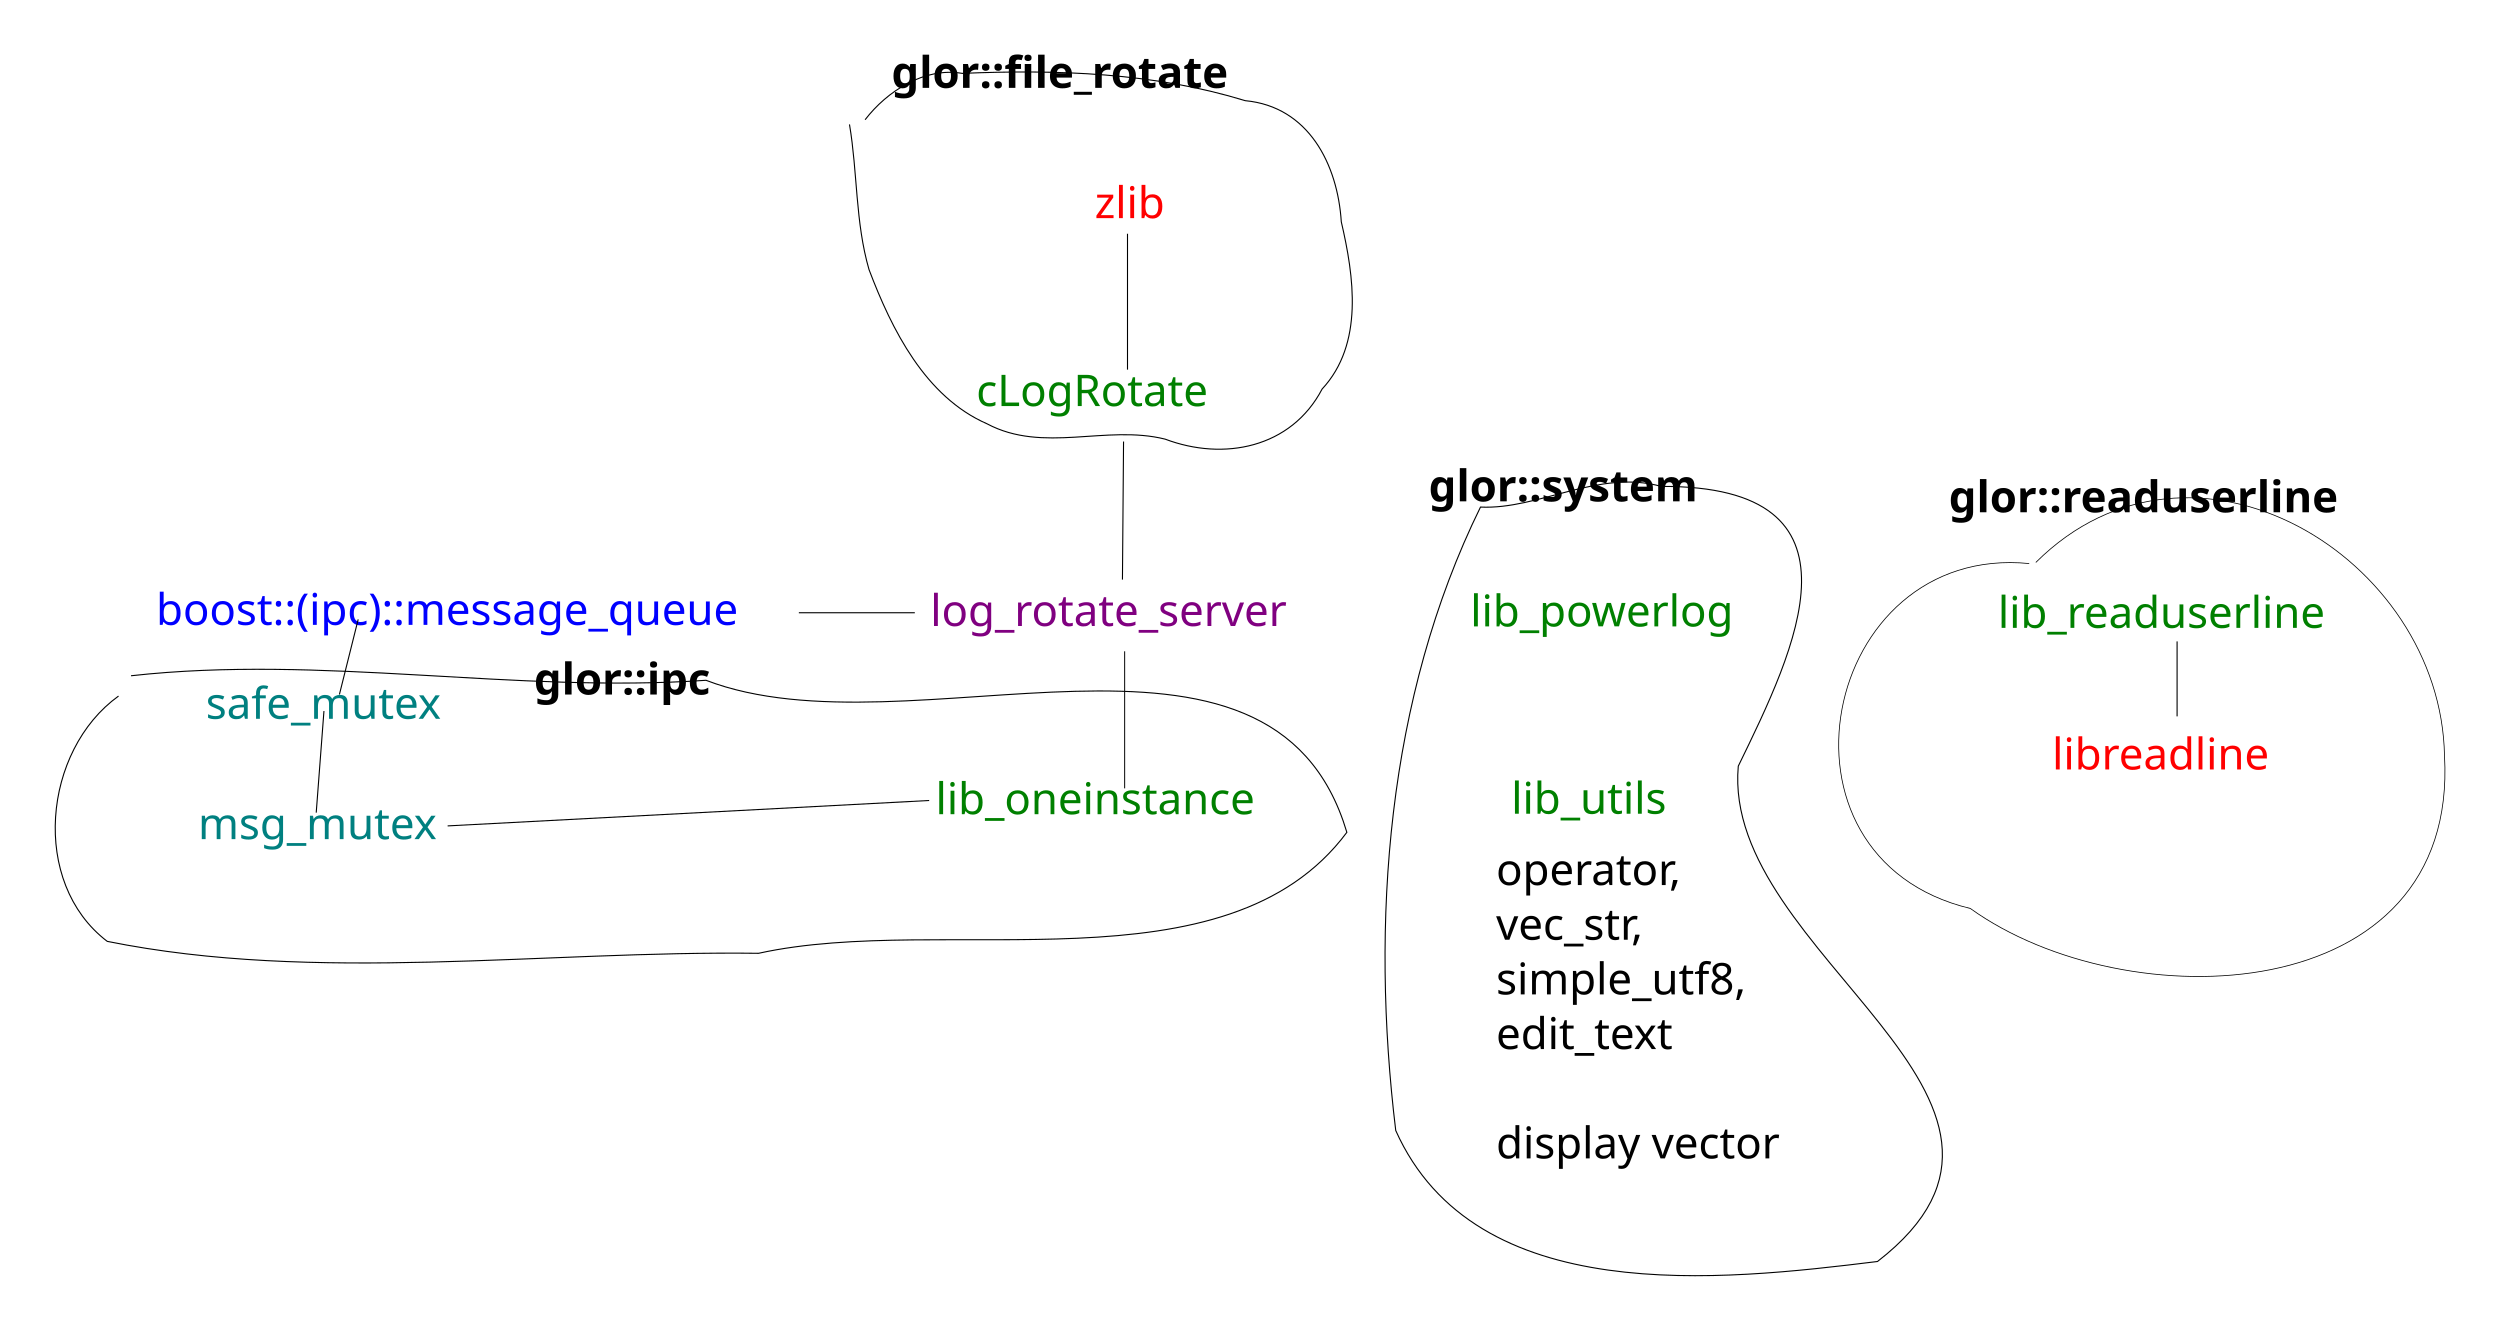
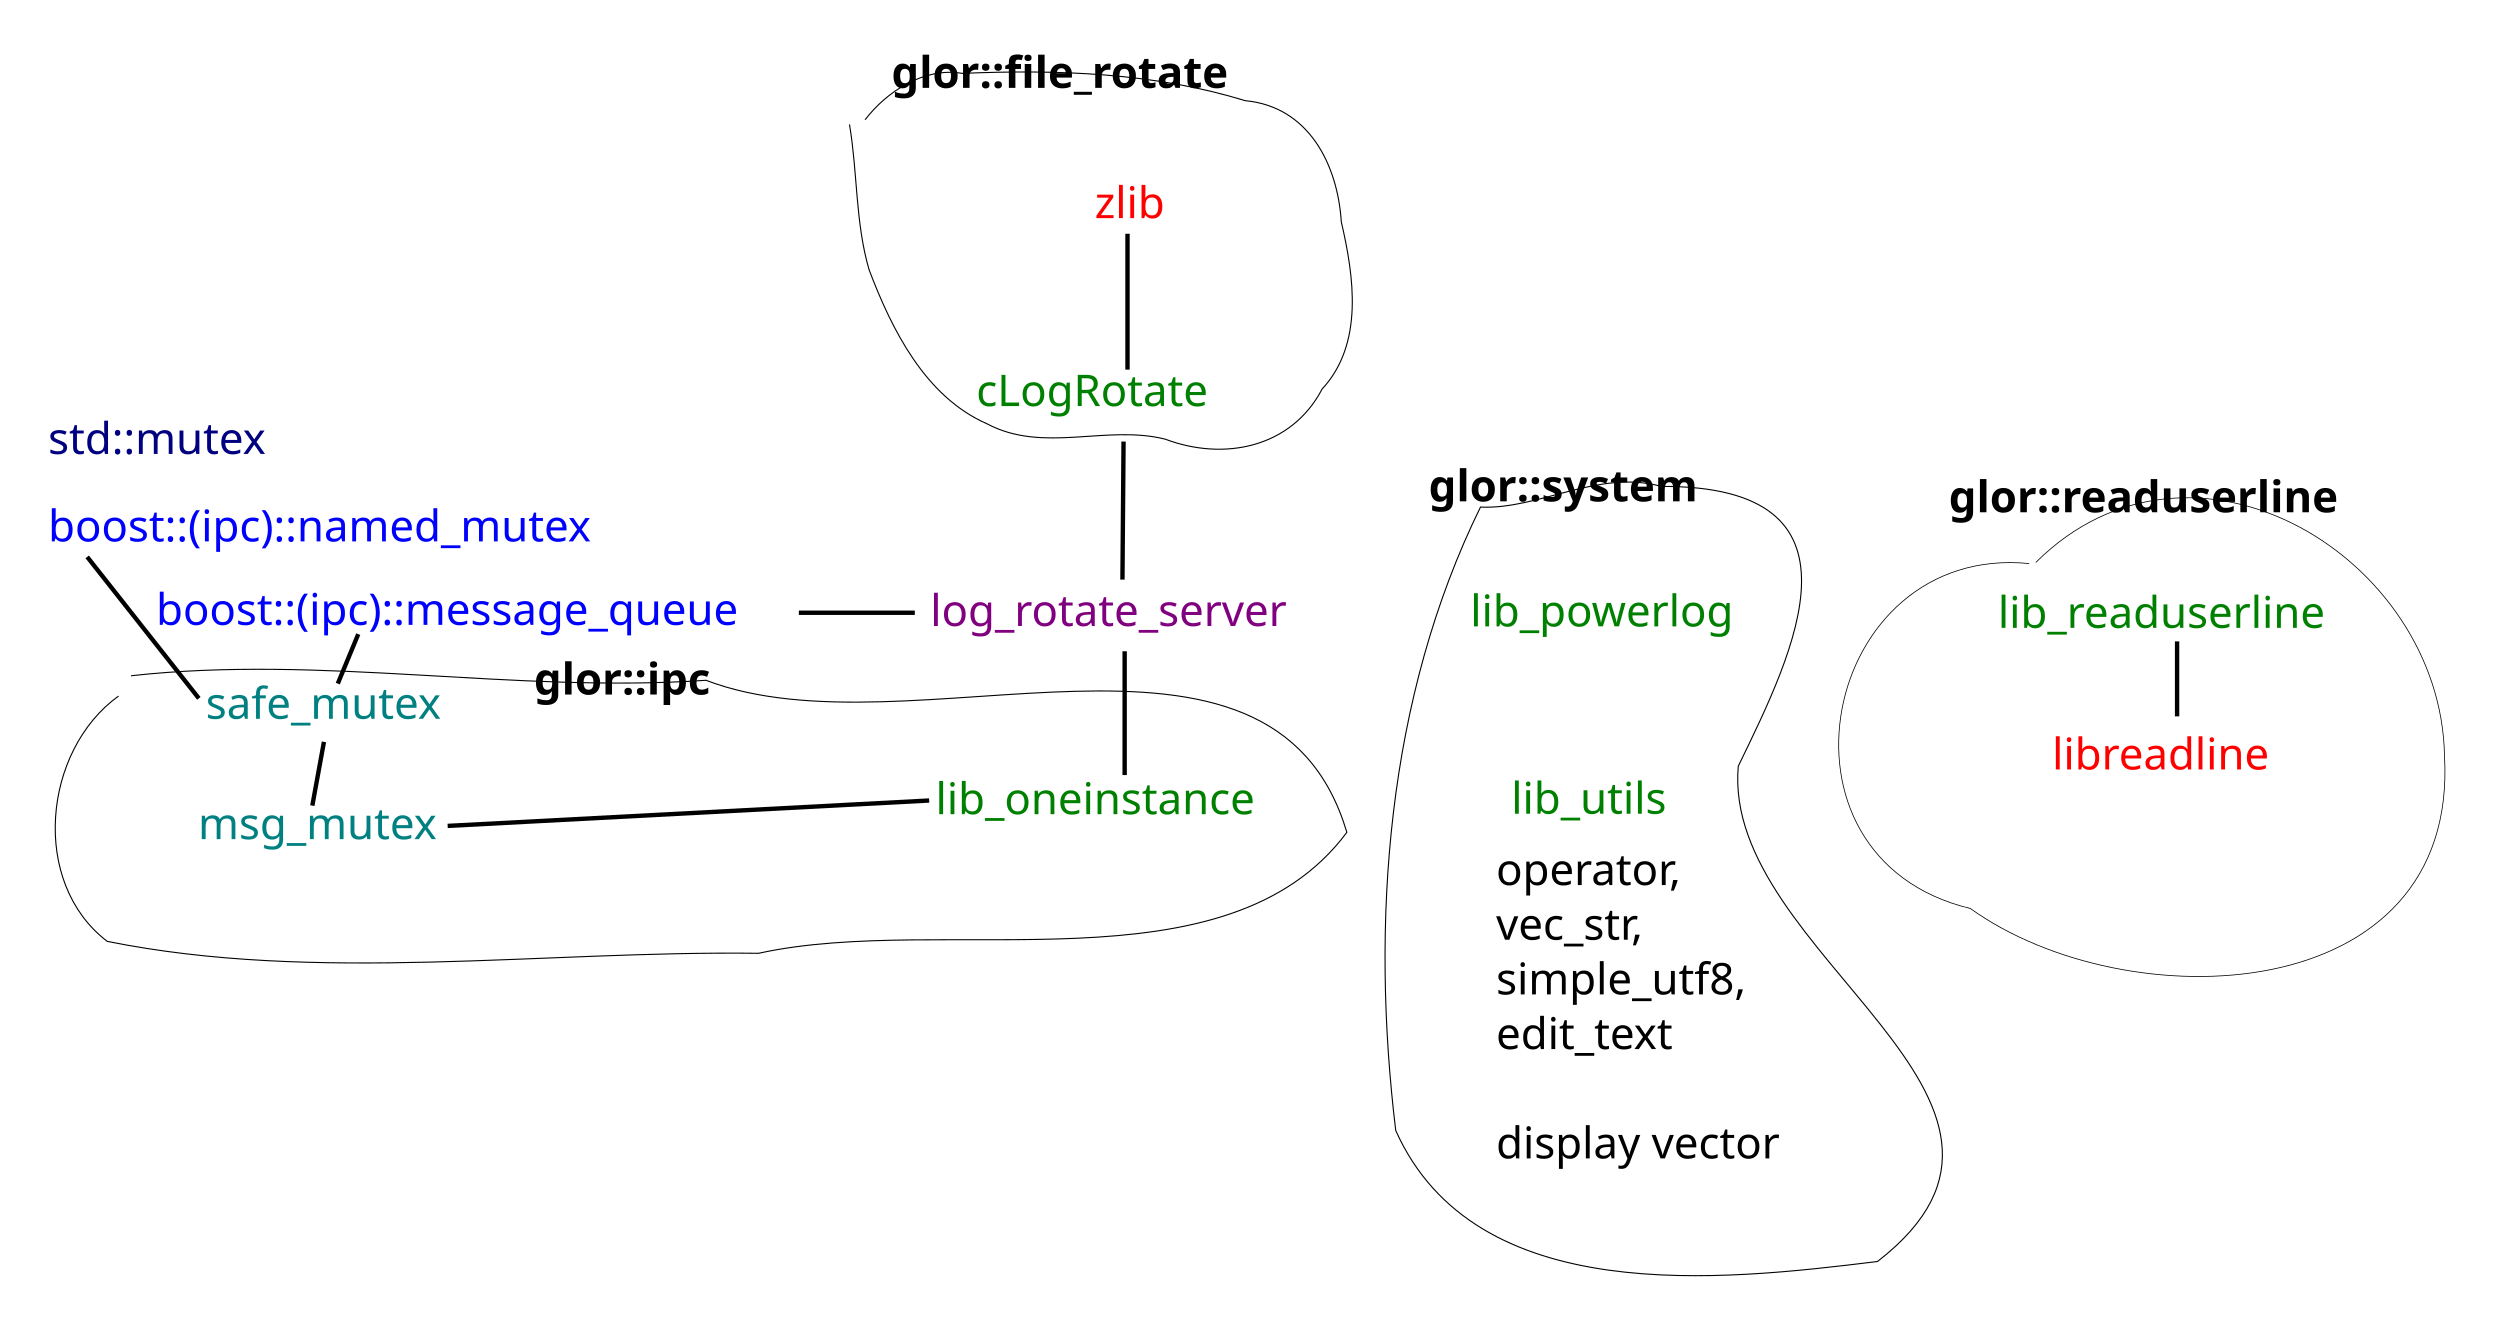
<svg xmlns="http://www.w3.org/2000/svg" width="2286.621" height="1217.322" id="svg2" version="1.1">
  <defs id="defs4" />
  <g id="layer1" transform="translate(591.2669,82.86382)">
    <text xml:space="preserve" style="font-size:40px;font-style:normal;font-weight:normal;line-height:125%;letter-spacing:0px;word-spacing:0px;fill:#008000;fill-opacity:1;stroke:none;font-family:Sans" x="301.689" y="288.543" id="text2985">
      <tspan id="tspan2987" x="301.689" y="288.543">cLogRotate</tspan>
    </text>
    <text xml:space="preserve" style="font-size:40px;font-style:normal;font-weight:normal;line-height:125%;letter-spacing:0px;word-spacing:0px;fill:#800080;fill-opacity:1;stroke:none;font-family:Sans" x="259.609" y="489.707" id="text2989">
      <tspan id="tspan2991" x="259.609" y="489.707">log_rotate_server</tspan>
    </text>
    <text xml:space="preserve" style="font-size:40px;font-style:normal;font-weight:normal;line-height:125%;letter-spacing:0px;word-spacing:0px;fill:#0000ff;fill-opacity:1;stroke:none;font-family:Sans" x="-448.508" y="488.697" id="text2993">
      <tspan x="-448.508" y="488.697" id="tspan2997">boost::(ipc)::message_queue</tspan>
    </text>
    <text xml:space="preserve" style="font-size:40px;font-style:normal;font-weight:normal;line-height:125%;letter-spacing:0px;word-spacing:0px;fill:#008000;fill-opacity:1;stroke:none;font-family:Sans" x="264.421" y="661.81" id="text2989-0">
      <tspan id="tspan2991-5" x="264.421" y="661.81">lib_oneinstance</tspan>
    </text>
    <text xml:space="preserve" style="font-size:40px;font-style:normal;font-weight:normal;line-height:125%;letter-spacing:0px;word-spacing:0px;fill:#008080;fill-opacity:1;stroke:none;font-family:Sans" x="-403.051" y="574.56" id="text3022">
      <tspan id="tspan3024" x="-403.051" y="574.56">safe_mutex</tspan>
    </text>
    <text xml:space="preserve" style="font-size:40px;font-style:normal;font-weight:normal;line-height:125%;letter-spacing:0px;word-spacing:0px;fill:#008080;fill-opacity:1;stroke:none;font-family:Sans" x="-410.122" y="684.667" id="text3026">
      <tspan id="tspan3028" x="-410.122" y="684.667">msg_mutex</tspan>
    </text>
-     <path style="fill:none;stroke:#000000;stroke-width:1px;stroke-linecap:butt;stroke-linejoin:miter;stroke-opacity:1" d="m -263.65,483.646 -17.173,68.69" id="path3098" />
-     <path style="fill:none;stroke:#000000;stroke-width:1px;stroke-linecap:butt;stroke-linejoin:miter;stroke-opacity:1" d="m -294.965,567.489 -7.071,92.934" id="path3100" />
-     <path style="fill:none;stroke:#000000;stroke-width:1px;stroke-linecap:butt;stroke-linejoin:miter;stroke-opacity:1" d="m 139.401,477.585 106.066,0" id="path3102" />
-     <path style="fill:none;stroke:#000000;stroke-width:1px;stroke-linecap:butt;stroke-linejoin:miter;stroke-opacity:1" d="M -181.827,672.545 258.599,649.311" id="path3104" />
-     <path style="fill:none;stroke:#000000;stroke-width:1px;stroke-linecap:butt;stroke-linejoin:miter;stroke-opacity:1" d="m 436.386,321.012 -1.01,126.269" id="path3106" />
-     <path style="fill:none;stroke:#000000;stroke-width:0.898px;stroke-linecap:butt;stroke-linejoin:miter;stroke-opacity:1" d="m 437.396,638.2 0,-125.356" id="path3108" />
+     <path style="fill:none;stroke:#000000;stroke-width:4;stroke-linecap:butt;stroke-linejoin:miter;stroke-opacity:1;stroke-miterlimit:4;stroke-dasharray:none" d="m -263.599,497.167 -18.702,45.22" id="path3098" />
+     <path style="fill:none;stroke:#000000;stroke-width:4;stroke-linecap:butt;stroke-linejoin:miter;stroke-opacity:1;stroke-miterlimit:4;stroke-dasharray:none" d="m -294.965,595.671 -10.643,58.323" id="path3100" />
+     <path style="fill:none;stroke:#000000;stroke-width:4;stroke-linecap:butt;stroke-linejoin:miter;stroke-opacity:1;stroke-miterlimit:4;stroke-dasharray:none" d="m 139.401,477.585 106.066,0" id="path3102" />
+     <path style="fill:none;stroke:#000000;stroke-width:4;stroke-linecap:butt;stroke-linejoin:miter;stroke-opacity:1;stroke-miterlimit:4;stroke-dasharray:none" d="M -181.827,672.545 258.599,649.311" id="path3104" />
+     <path style="fill:none;stroke:#000000;stroke-width:4;stroke-linecap:butt;stroke-linejoin:miter;stroke-opacity:1;stroke-miterlimit:4;stroke-dasharray:none" d="m 436.386,321.012 -1.01,126.269" id="path3106" />
+     <path style="fill:none;stroke:#000000;stroke-width:4;stroke-linecap:butt;stroke-linejoin:miter;stroke-opacity:1;stroke-miterlimit:4;stroke-dasharray:none" d="m 437.396,626.057 c 0,-20.051 0,-113.213 0,-113.213" id="path3108" />
    <text xml:space="preserve" style="font-size:40px;font-style:normal;font-weight:normal;line-height:125%;letter-spacing:0px;word-spacing:0px;fill:#008000;fill-opacity:1;stroke:none;font-family:Sans" x="753.507" y="490.084" id="text2989-0-2">
      <tspan id="tspan2991-5-5" x="753.507" y="490.084">lib_powerlog</tspan>
    </text>
    <text xml:space="preserve" style="font-size:40px;font-style:normal;font-weight:normal;line-height:125%;letter-spacing:0px;word-spacing:0px;fill:#008000;fill-opacity:1;stroke:none;font-family:Sans" x="790.981" y="661.412" id="text2989-0-2-9">
      <tspan id="tspan2991-5-5-7" x="790.981" y="661.412">lib_utils</tspan>
    </text>
    <text xml:space="preserve" style="font-size:40px;font-style:normal;font-weight:normal;line-height:125%;letter-spacing:0px;word-spacing:0px;fill:#000000;fill-opacity:1;stroke:none;font-family:Sans" x="777.143" y="726.648" id="text3156">
      <tspan id="tspan3158" x="777.143" y="726.648">operator, </tspan>
      <tspan x="777.143" y="776.648" id="tspan3162">vec_str, </tspan>
      <tspan x="777.143" y="826.648" id="tspan3160">simple_utf8,</tspan>
      <tspan x="777.143" y="876.648" id="tspan3168">edit_text</tspan>
      <tspan x="777.143" y="926.648" id="tspan3170" />
      <tspan x="777.143" y="976.648" id="tspan3172">display vector</tspan>
    </text>
    <text xml:space="preserve" style="font-size:40px;font-style:normal;font-weight:normal;line-height:125%;letter-spacing:0px;word-spacing:0px;fill:#ff0000;fill-opacity:1;stroke:none;font-family:Sans" x="410" y="116.648" id="text3174">
      <tspan id="tspan3176" x="410" y="116.648">zlib</tspan>
    </text>
    <text xml:space="preserve" style="font-size:40px;font-style:normal;font-weight:normal;line-height:125%;letter-spacing:0px;word-spacing:0px;fill:#ff0000;fill-opacity:1;stroke:none;font-family:Sans" x="1285.714" y="620.934" id="text3178">
      <tspan id="tspan3180" x="1285.714" y="620.934">libreadline</tspan>
    </text>
-     <path style="fill:none;stroke:#000000;stroke-width:1px;stroke-linecap:butt;stroke-linejoin:miter;stroke-opacity:1" d="m 440,130.934 0,124.286" id="path3182" />
+     <path style="fill:none;stroke:#000000;stroke-width:4;stroke-linecap:butt;stroke-linejoin:miter;stroke-opacity:1;stroke-miterlimit:4;stroke-dasharray:none" d="m 440,130.934 0,124.286" id="path3182" />
    <text xml:space="preserve" style="font-size:40px;font-style:normal;font-weight:normal;line-height:125%;letter-spacing:0px;word-spacing:0px;fill:#008000;fill-opacity:1;stroke:none;font-family:Sans" x="1236.099" y="491.412" id="text2989-0-2-9-4">
      <tspan id="tspan2991-5-5-7-8" x="1236.099" y="491.412">lib_readuserline</tspan>
    </text>
-     <path style="fill:none;stroke:#000000;stroke-width:1px;stroke-linecap:butt;stroke-linejoin:miter;stroke-opacity:1" d="m 1400,572.362 0,-68.571" id="path3209" />
+     <path style="fill:none;stroke:#000000;stroke-width:4;stroke-linecap:butt;stroke-linejoin:miter;stroke-opacity:1;stroke-miterlimit:4;stroke-dasharray:none" d="m 1400,572.362 0,-68.571" id="path3209" />
    <path style="fill:none;stroke:#000000;stroke-width:1px;stroke-linecap:butt;stroke-linejoin:miter;stroke-opacity:1" d="m 185.714,30.934 c 7.462,44.122 5.307,89.453 17.874,132.806 20.787,54.846 51.401,116.306 107.896,141.011 51.503,27.398 108.89,0.574 162.939,14.041 53.546,20.225 115.254,8.198 143.559,-45.787 38.328,-41.34 29.141,-103.165 17.56,-152.987 C 632.237,67.652 605.724,14.662 547.695,9.219 463.819,-16.467 375.824,-19.392 288.867,-15.747 254.222,-21.681 219.998,0.608 200,26.648" id="path3211" />
    <path style="fill:none;stroke:#000000;stroke-width:0.705px;stroke-linecap:butt;stroke-linejoin:miter;stroke-opacity:1" d="m 1264.748,432.585 c -190.12,-18.746 -248.589,268.7 -53.849,315.488 142.659,102.556 446.89,92.832 433.696,-139.627 -3.221,-181.914 -230.496,-319.562 -373.804,-176.869" id="path3213" />
    <path style="fill:none;stroke:#000000;stroke-width:1px;stroke-linecap:butt;stroke-linejoin:miter;stroke-opacity:1" d="m -471.429,535.219 c 174.647,-19.428 350.87,16.192 525.913,4.147 C 241.403,611.19 572.064,448.052 640.632,678.426 530.249,826.748 272.884,751.56 102.564,789.073 c -197.308,-2.554 -404.661,27.663 -595.728,-10.915 -70.675,-53.824 -58.791,-174.629 10.307,-224.367" id="path3217" />
    <path style="fill:none;stroke:#000000;stroke-width:1px;stroke-linecap:butt;stroke-linejoin:miter;stroke-opacity:1" d="M 762.857,380.934 C 676.99,555.787 662.238,760.832 685.342,951.165 758.278,1114.201 983.119,1088.53 1125.974,1070.966 1317.44,922.882 983.124,790.666 998.645,617.893 1050.4,511.582 1124.631,361.188 928.302,362.037 870.768,346.045 816.282,383.444 762.857,380.934 z" id="path3219" />
    <text xml:space="preserve" style="font-size:40px;font-style:normal;font-weight:normal;line-height:125%;letter-spacing:0px;word-spacing:0px;fill:#000000;fill-opacity:1;stroke:none;font-family:Sans" x="-102.857" y="552.362" id="text3325">
      <tspan id="tspan3327" x="-102.857" y="552.362" style="font-weight:bold;-inkscape-font-specification:Sans Bold">glor::ipc</tspan>
    </text>
    <text xml:space="preserve" style="font-size:40px;font-style:normal;font-weight:normal;line-height:125%;letter-spacing:0px;word-spacing:0px;fill:#000000;fill-opacity:1;stroke:none;font-family:Sans" x="224.163" y="-2.473" id="text3325-6">
      <tspan id="tspan3327-9" x="224.163" y="-2.473" style="font-weight:bold;-inkscape-font-specification:Sans Bold">glor::file_rotate</tspan>
    </text>
    <text xml:space="preserve" style="font-size:40px;font-style:normal;font-weight:normal;line-height:125%;letter-spacing:0px;word-spacing:0px;fill:#000000;fill-opacity:1;stroke:none;font-family:Sans" x="715.511" y="375.698" id="text3325-6-6">
      <tspan id="tspan3327-9-8" x="715.511" y="375.698" style="font-weight:bold;-inkscape-font-specification:Sans Bold">glor::system</tspan>
    </text>
    <text xml:space="preserve" style="font-size:40px;font-style:normal;font-weight:normal;line-height:125%;letter-spacing:0px;word-spacing:0px;fill:#000000;fill-opacity:1;stroke:none;font-family:Sans" x="1191.225" y="385.698" id="text3325-6-2">
      <tspan id="tspan3327-9-89" x="1191.225" y="385.698" style="font-weight:bold;-inkscape-font-specification:Sans Bold">glor::readuserline</tspan>
    </text>
+     <text xml:space="preserve" style="font-size:40px;font-style:normal;font-weight:normal;line-height:125%;letter-spacing:0px;word-spacing:0px;fill:#0000ff;fill-opacity:1;stroke:none;font-family:Sans" x="-547.269" y="412.337" id="text2993-9">
+       <tspan x="-547.269" y="412.337" id="tspan2997-2">boost::(ipc)::named_mutex</tspan>
+     </text>
+     <path id="path3052" d="M -511.507,426.503 -409.394,555.908" style="fill:none;stroke:#000000;stroke-width:4;stroke-linecap:butt;stroke-linejoin:miter;stroke-opacity:1;stroke-miterlimit:4;stroke-dasharray:none;stroke-dashoffset:0" />
+     <text id="text3834" y="332.337" x="-547.269" style="font-size:40px;font-style:normal;font-weight:normal;line-height:125%;letter-spacing:0px;word-spacing:0px;fill:#000080;fill-opacity:1;stroke:none;font-family:Sans" xml:space="preserve">
+       <tspan id="tspan3836" y="332.337" x="-547.269">std::mutex</tspan>
+     </text>
  </g>
</svg>
